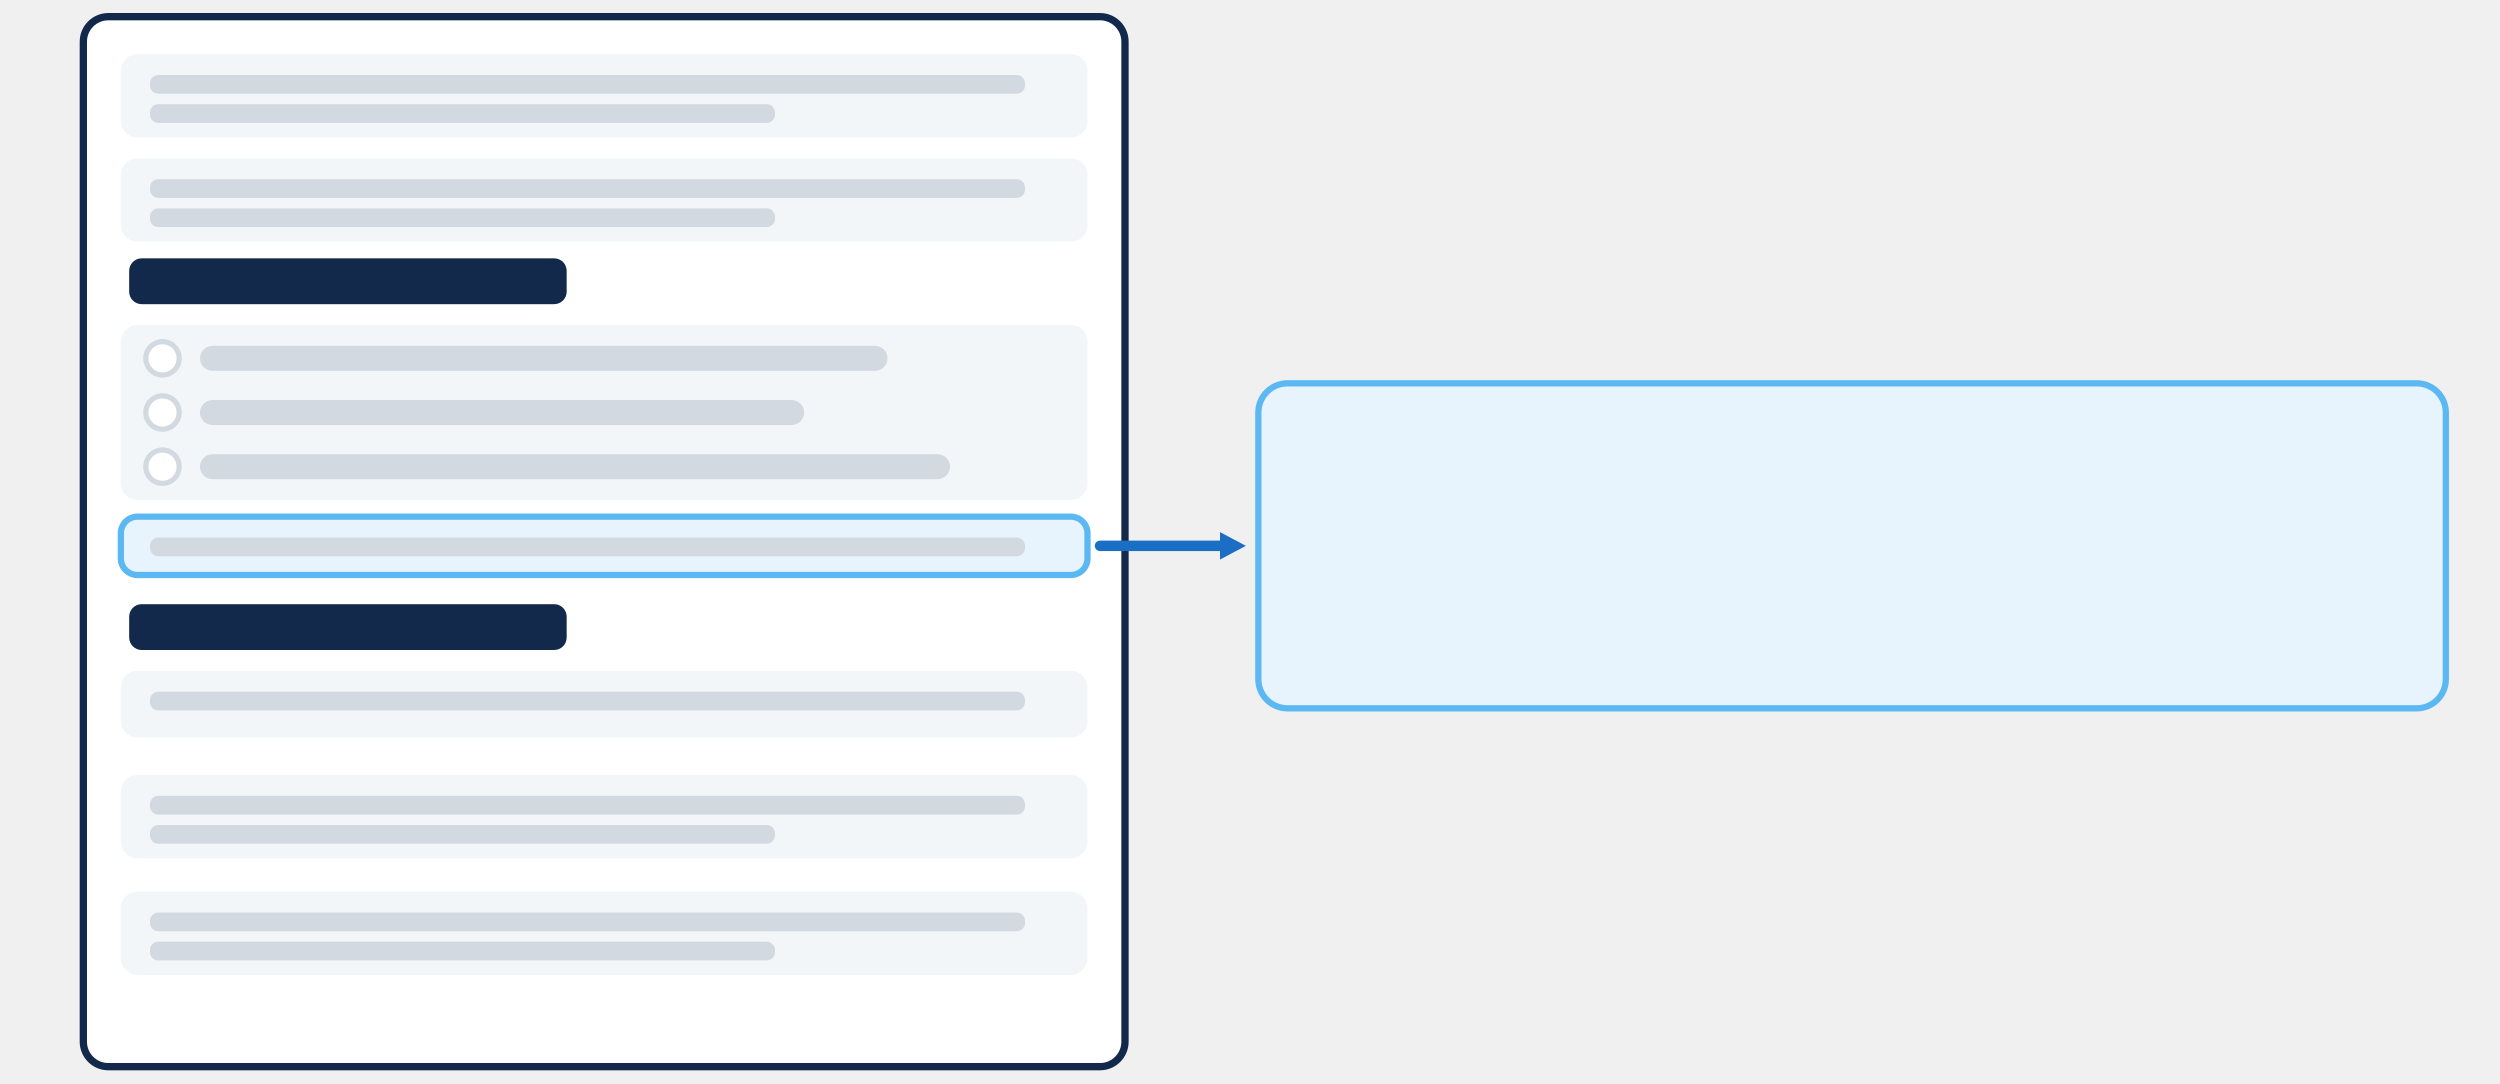
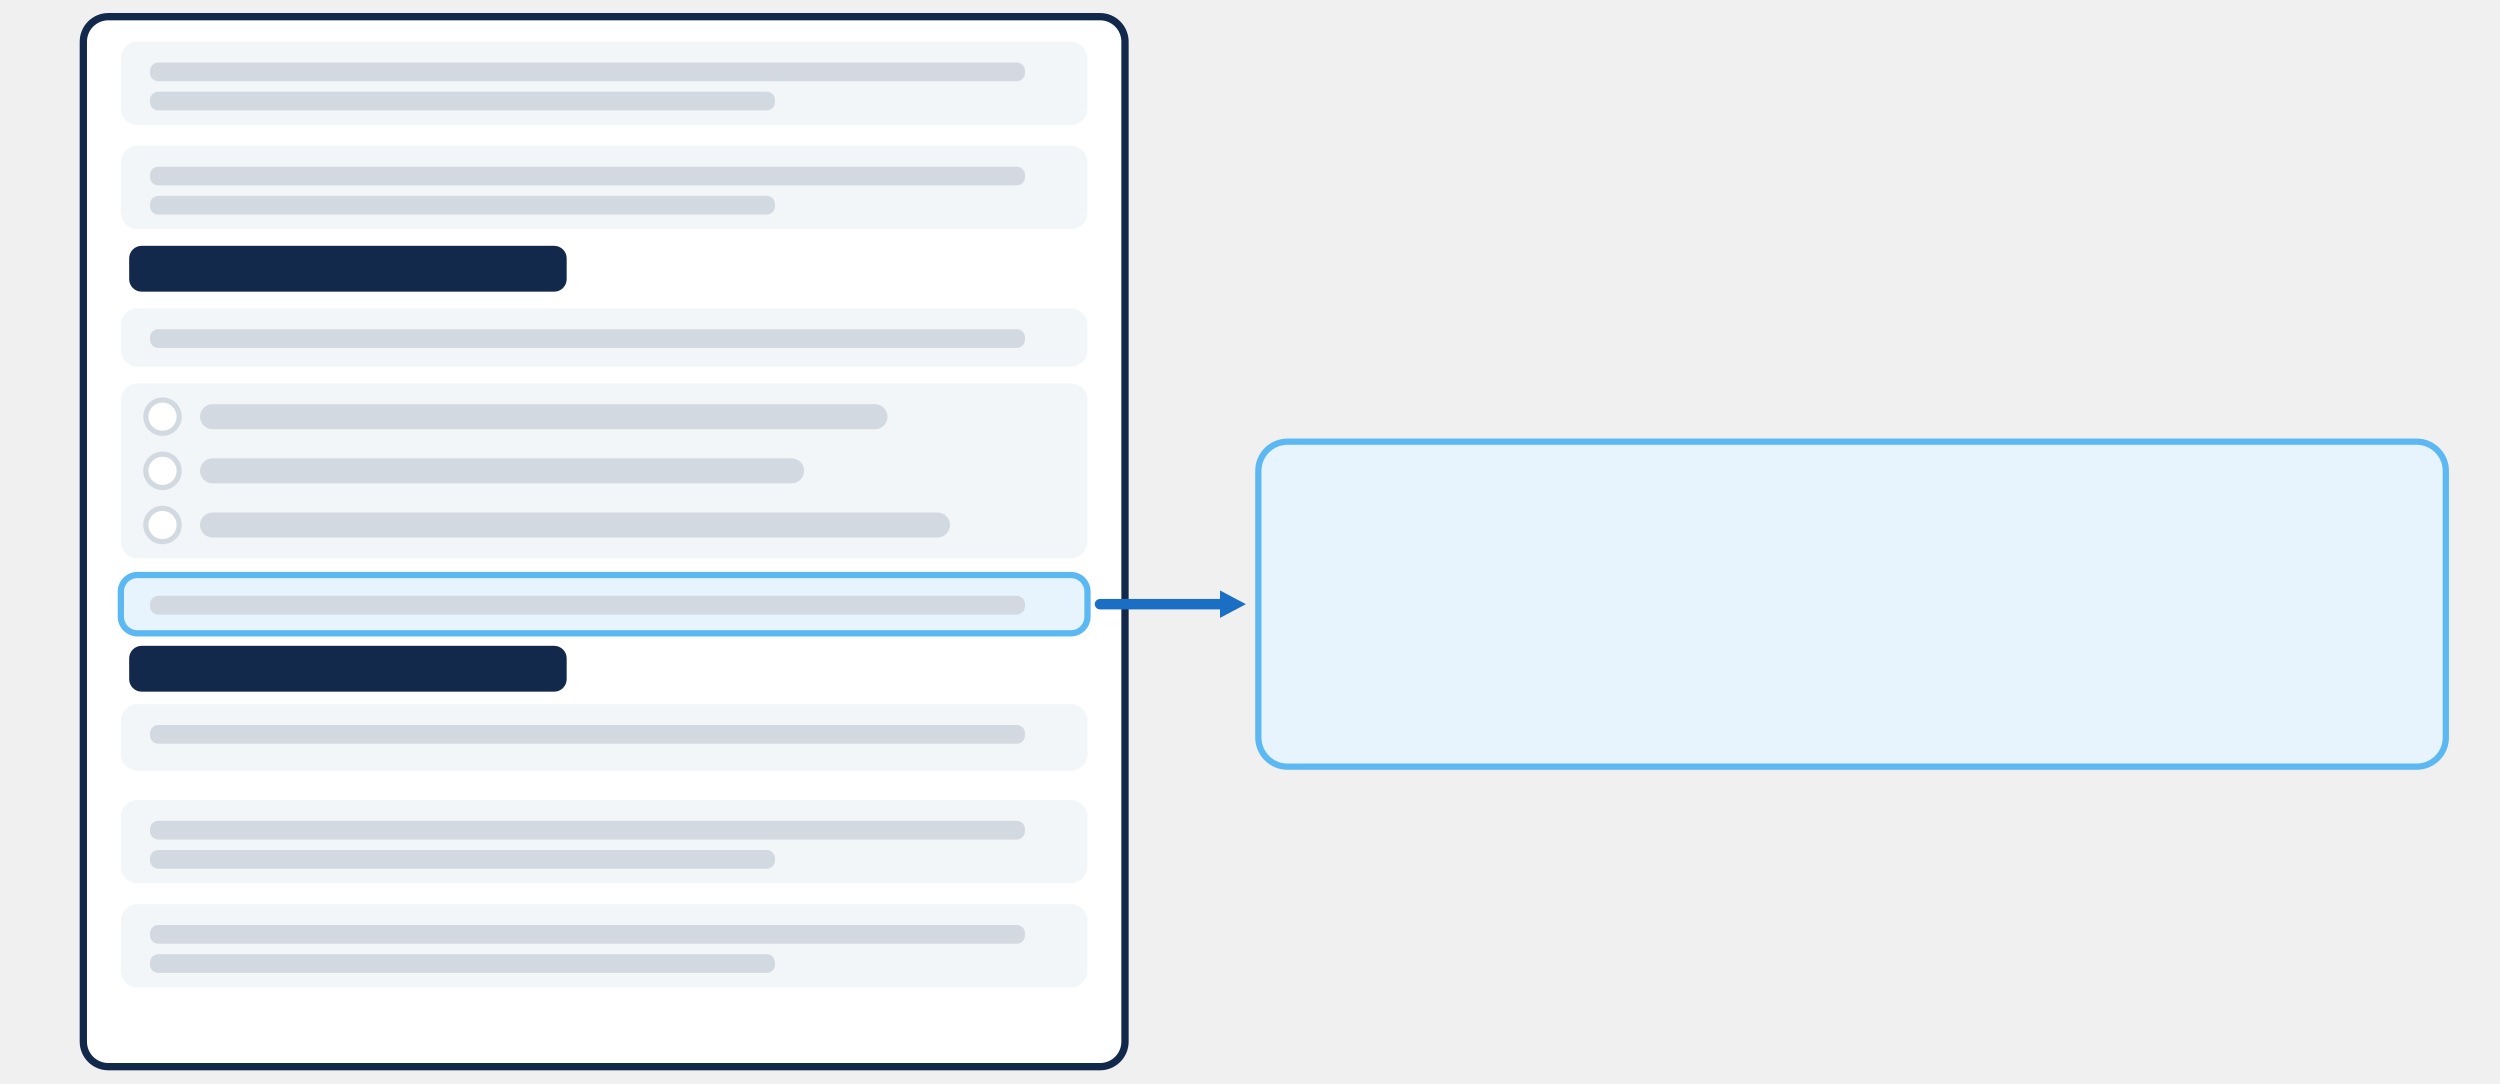
<svg xmlns="http://www.w3.org/2000/svg" viewBox="0 0 1200 520" width="1200" height="520">
  <rect x="40" y="8" width="500" height="504" rx="12" ry="12" fill="#FFFFFF" stroke="#13294B" stroke-width="3.5" stroke-linecap="round" stroke-linejoin="round" />
-   <rect x="62" y="124" width="210" height="22" rx="6" ry="6" fill="#13294B" stroke="none" stroke-width="0" stroke-linecap="round" stroke-linejoin="round" />
-   <rect x="62" y="290" width="210" height="22" rx="6" ry="6" fill="#13294B" stroke="none" stroke-width="0" stroke-linecap="round" stroke-linejoin="round" />
-   <rect x="58" y="26" width="464" height="40" rx="8" ry="8" fill="#F3F6F9" stroke="none" stroke-width="0" stroke-linecap="round" stroke-linejoin="round" />
-   <rect x="72" y="36" width="420" height="9" rx="4" ry="4" fill="#D3D9E1" stroke="none" stroke-width="0" stroke-linecap="round" stroke-linejoin="round" />
-   <rect x="72" y="50" width="300" height="9" rx="4" ry="4" fill="#D3D9E1" stroke="none" stroke-width="0" stroke-linecap="round" stroke-linejoin="round" />
-   <rect x="58" y="76" width="464" height="40" rx="8" ry="8" fill="#F3F6F9" stroke="none" stroke-width="0" stroke-linecap="round" stroke-linejoin="round" />
-   <rect x="72" y="86" width="420" height="9" rx="4" ry="4" fill="#D3D9E1" stroke="none" stroke-width="0" stroke-linecap="round" stroke-linejoin="round" />
-   <rect x="72" y="100" width="300" height="9" rx="4" ry="4" fill="#D3D9E1" stroke="none" stroke-width="0" stroke-linecap="round" stroke-linejoin="round" />
-   <rect x="58" y="156" width="464" height="84" rx="8" ry="8" fill="#F3F6F9" stroke="none" stroke-width="0" stroke-linecap="round" stroke-linejoin="round" />
-   <circle cx="78" cy="172" r="8" fill="#FFFFFF" stroke="#D3D9E1" stroke-width="2.5" stroke-linecap="round" stroke-linejoin="round" />
-   <rect x="96" y="166" width="330" height="12" rx="6" ry="6" fill="#D3D9E1" stroke="none" stroke-width="0" stroke-linecap="round" stroke-linejoin="round" />
-   <circle cx="78" cy="198" r="8" fill="#FFFFFF" stroke="#D3D9E1" stroke-width="2.5" stroke-linecap="round" stroke-linejoin="round" />
-   <rect x="96" y="192" width="290" height="12" rx="6" ry="6" fill="#D3D9E1" stroke="none" stroke-width="0" stroke-linecap="round" stroke-linejoin="round" />
-   <circle cx="78" cy="224" r="8" fill="#FFFFFF" stroke="#D3D9E1" stroke-width="2.5" stroke-linecap="round" stroke-linejoin="round" />
-   <rect x="96" y="218" width="360" height="12" rx="6" ry="6" fill="#D3D9E1" stroke="none" stroke-width="0" stroke-linecap="round" stroke-linejoin="round" />
-   <rect x="58" y="248" width="464" height="28" rx="8" ry="8" fill="#E7F3FD" stroke="#5CB8F2" stroke-width="3" stroke-linecap="round" stroke-linejoin="round" />
-   <rect x="72" y="258" width="420" height="9" rx="4" ry="4" fill="#D3D9E1" stroke="none" stroke-width="0" stroke-linecap="round" stroke-linejoin="round" />
-   <rect x="604" y="184.0" width="570" height="156" rx="14" ry="14" fill="#E7F3FD" stroke="#5CB8F2" stroke-width="3" stroke-linecap="round" stroke-linejoin="round" />
-   <path d="M 528.0,262.0 L 588.2,262.0" stroke="#1A6FC4" stroke-width="5" fill="none" stroke-linecap="round" stroke-linejoin="round" />
-   <polygon points="598.0,262.0 585.6,268.6 585.6,255.4" fill="#1A6FC4" stroke="none" stroke-width="0" stroke-linecap="round" stroke-linejoin="round" />
-   <rect x="58" y="322" width="464" height="32" rx="8" ry="8" fill="#F3F6F9" stroke="none" stroke-width="0" stroke-linecap="round" stroke-linejoin="round" />
-   <rect x="72" y="332" width="420" height="9" rx="4" ry="4" fill="#D3D9E1" stroke="none" stroke-width="0" stroke-linecap="round" stroke-linejoin="round" />
-   <rect x="58" y="372" width="464" height="40" rx="8" ry="8" fill="#F3F6F9" stroke="none" stroke-width="0" stroke-linecap="round" stroke-linejoin="round" />
-   <rect x="72" y="382" width="420" height="9" rx="4" ry="4" fill="#D3D9E1" stroke="none" stroke-width="0" stroke-linecap="round" stroke-linejoin="round" />
-   <rect x="72" y="396" width="300" height="9" rx="4" ry="4" fill="#D3D9E1" stroke="none" stroke-width="0" stroke-linecap="round" stroke-linejoin="round" />
-   <rect x="58" y="428" width="464" height="40" rx="8" ry="8" fill="#F3F6F9" stroke="none" stroke-width="0" stroke-linecap="round" stroke-linejoin="round" />
-   <rect x="72" y="438" width="420" height="9" rx="4" ry="4" fill="#D3D9E1" stroke="none" stroke-width="0" stroke-linecap="round" stroke-linejoin="round" />
-   <rect x="72" y="452" width="300" height="9" rx="4" ry="4" fill="#D3D9E1" stroke="none" stroke-width="0" stroke-linecap="round" stroke-linejoin="round" />
+   <rect x="62" y="118" width="210" height="22" rx="6" ry="6" fill="#13294B" stroke="none" stroke-width="0" stroke-linecap="round" stroke-linejoin="round" />
+   <rect x="62" y="310" width="210" height="22" rx="6" ry="6" fill="#13294B" stroke="none" stroke-width="0" stroke-linecap="round" stroke-linejoin="round" />
+   <rect x="58" y="20" width="464" height="40" rx="8" ry="8" fill="#F3F6F9" stroke="none" stroke-width="0" stroke-linecap="round" stroke-linejoin="round" />
+   <rect x="72" y="30" width="420" height="9" rx="4" ry="4" fill="#D3D9E1" stroke="none" stroke-width="0" stroke-linecap="round" stroke-linejoin="round" />
+   <rect x="72" y="44" width="300" height="9" rx="4" ry="4" fill="#D3D9E1" stroke="none" stroke-width="0" stroke-linecap="round" stroke-linejoin="round" />
+   <rect x="58" y="70" width="464" height="40" rx="8" ry="8" fill="#F3F6F9" stroke="none" stroke-width="0" stroke-linecap="round" stroke-linejoin="round" />
+   <rect x="72" y="80" width="420" height="9" rx="4" ry="4" fill="#D3D9E1" stroke="none" stroke-width="0" stroke-linecap="round" stroke-linejoin="round" />
+   <rect x="72" y="94" width="300" height="9" rx="4" ry="4" fill="#D3D9E1" stroke="none" stroke-width="0" stroke-linecap="round" stroke-linejoin="round" />
+   <rect x="58" y="148" width="464" height="28" rx="8" ry="8" fill="#F3F6F9" stroke="none" stroke-width="0" stroke-linecap="round" stroke-linejoin="round" />
+   <rect x="72" y="158" width="420" height="9" rx="4" ry="4" fill="#D3D9E1" stroke="none" stroke-width="0" stroke-linecap="round" stroke-linejoin="round" />
+   <rect x="58" y="184" width="464" height="84" rx="8" ry="8" fill="#F3F6F9" stroke="none" stroke-width="0" stroke-linecap="round" stroke-linejoin="round" />
+   <circle cx="78" cy="200" r="8" fill="#FFFFFF" stroke="#D3D9E1" stroke-width="2.5" stroke-linecap="round" stroke-linejoin="round" />
+   <rect x="96" y="194" width="330" height="12" rx="6" ry="6" fill="#D3D9E1" stroke="none" stroke-width="0" stroke-linecap="round" stroke-linejoin="round" />
+   <circle cx="78" cy="226" r="8" fill="#FFFFFF" stroke="#D3D9E1" stroke-width="2.5" stroke-linecap="round" stroke-linejoin="round" />
+   <rect x="96" y="220" width="290" height="12" rx="6" ry="6" fill="#D3D9E1" stroke="none" stroke-width="0" stroke-linecap="round" stroke-linejoin="round" />
+   <circle cx="78" cy="252" r="8" fill="#FFFFFF" stroke="#D3D9E1" stroke-width="2.5" stroke-linecap="round" stroke-linejoin="round" />
+   <rect x="96" y="246" width="360" height="12" rx="6" ry="6" fill="#D3D9E1" stroke="none" stroke-width="0" stroke-linecap="round" stroke-linejoin="round" />
+   <rect x="58" y="276" width="464" height="28" rx="8" ry="8" fill="#E7F3FD" stroke="#5CB8F2" stroke-width="3" stroke-linecap="round" stroke-linejoin="round" />
+   <rect x="72" y="286" width="420" height="9" rx="4" ry="4" fill="#D3D9E1" stroke="none" stroke-width="0" stroke-linecap="round" stroke-linejoin="round" />
+   <rect x="604" y="212.0" width="570" height="156" rx="14" ry="14" fill="#E7F3FD" stroke="#5CB8F2" stroke-width="3" stroke-linecap="round" stroke-linejoin="round" />
+   <path d="M 528.0,290.0 L 588.2,290.0" stroke="#1A6FC4" stroke-width="5" fill="none" stroke-linecap="round" stroke-linejoin="round" />
+   <polygon points="598.0,290.0 585.6,296.6 585.6,283.4" fill="#1A6FC4" stroke="none" stroke-width="0" stroke-linecap="round" stroke-linejoin="round" />
+   <rect x="58" y="338" width="464" height="32" rx="8" ry="8" fill="#F3F6F9" stroke="none" stroke-width="0" stroke-linecap="round" stroke-linejoin="round" />
+   <rect x="72" y="348" width="420" height="9" rx="4" ry="4" fill="#D3D9E1" stroke="none" stroke-width="0" stroke-linecap="round" stroke-linejoin="round" />
+   <rect x="58" y="384" width="464" height="40" rx="8" ry="8" fill="#F3F6F9" stroke="none" stroke-width="0" stroke-linecap="round" stroke-linejoin="round" />
+   <rect x="72" y="394" width="420" height="9" rx="4" ry="4" fill="#D3D9E1" stroke="none" stroke-width="0" stroke-linecap="round" stroke-linejoin="round" />
+   <rect x="72" y="408" width="300" height="9" rx="4" ry="4" fill="#D3D9E1" stroke="none" stroke-width="0" stroke-linecap="round" stroke-linejoin="round" />
+   <rect x="58" y="434" width="464" height="40" rx="8" ry="8" fill="#F3F6F9" stroke="none" stroke-width="0" stroke-linecap="round" stroke-linejoin="round" />
+   <rect x="72" y="444" width="420" height="9" rx="4" ry="4" fill="#D3D9E1" stroke="none" stroke-width="0" stroke-linecap="round" stroke-linejoin="round" />
+   <rect x="72" y="458" width="300" height="9" rx="4" ry="4" fill="#D3D9E1" stroke="none" stroke-width="0" stroke-linecap="round" stroke-linejoin="round" />
</svg>
